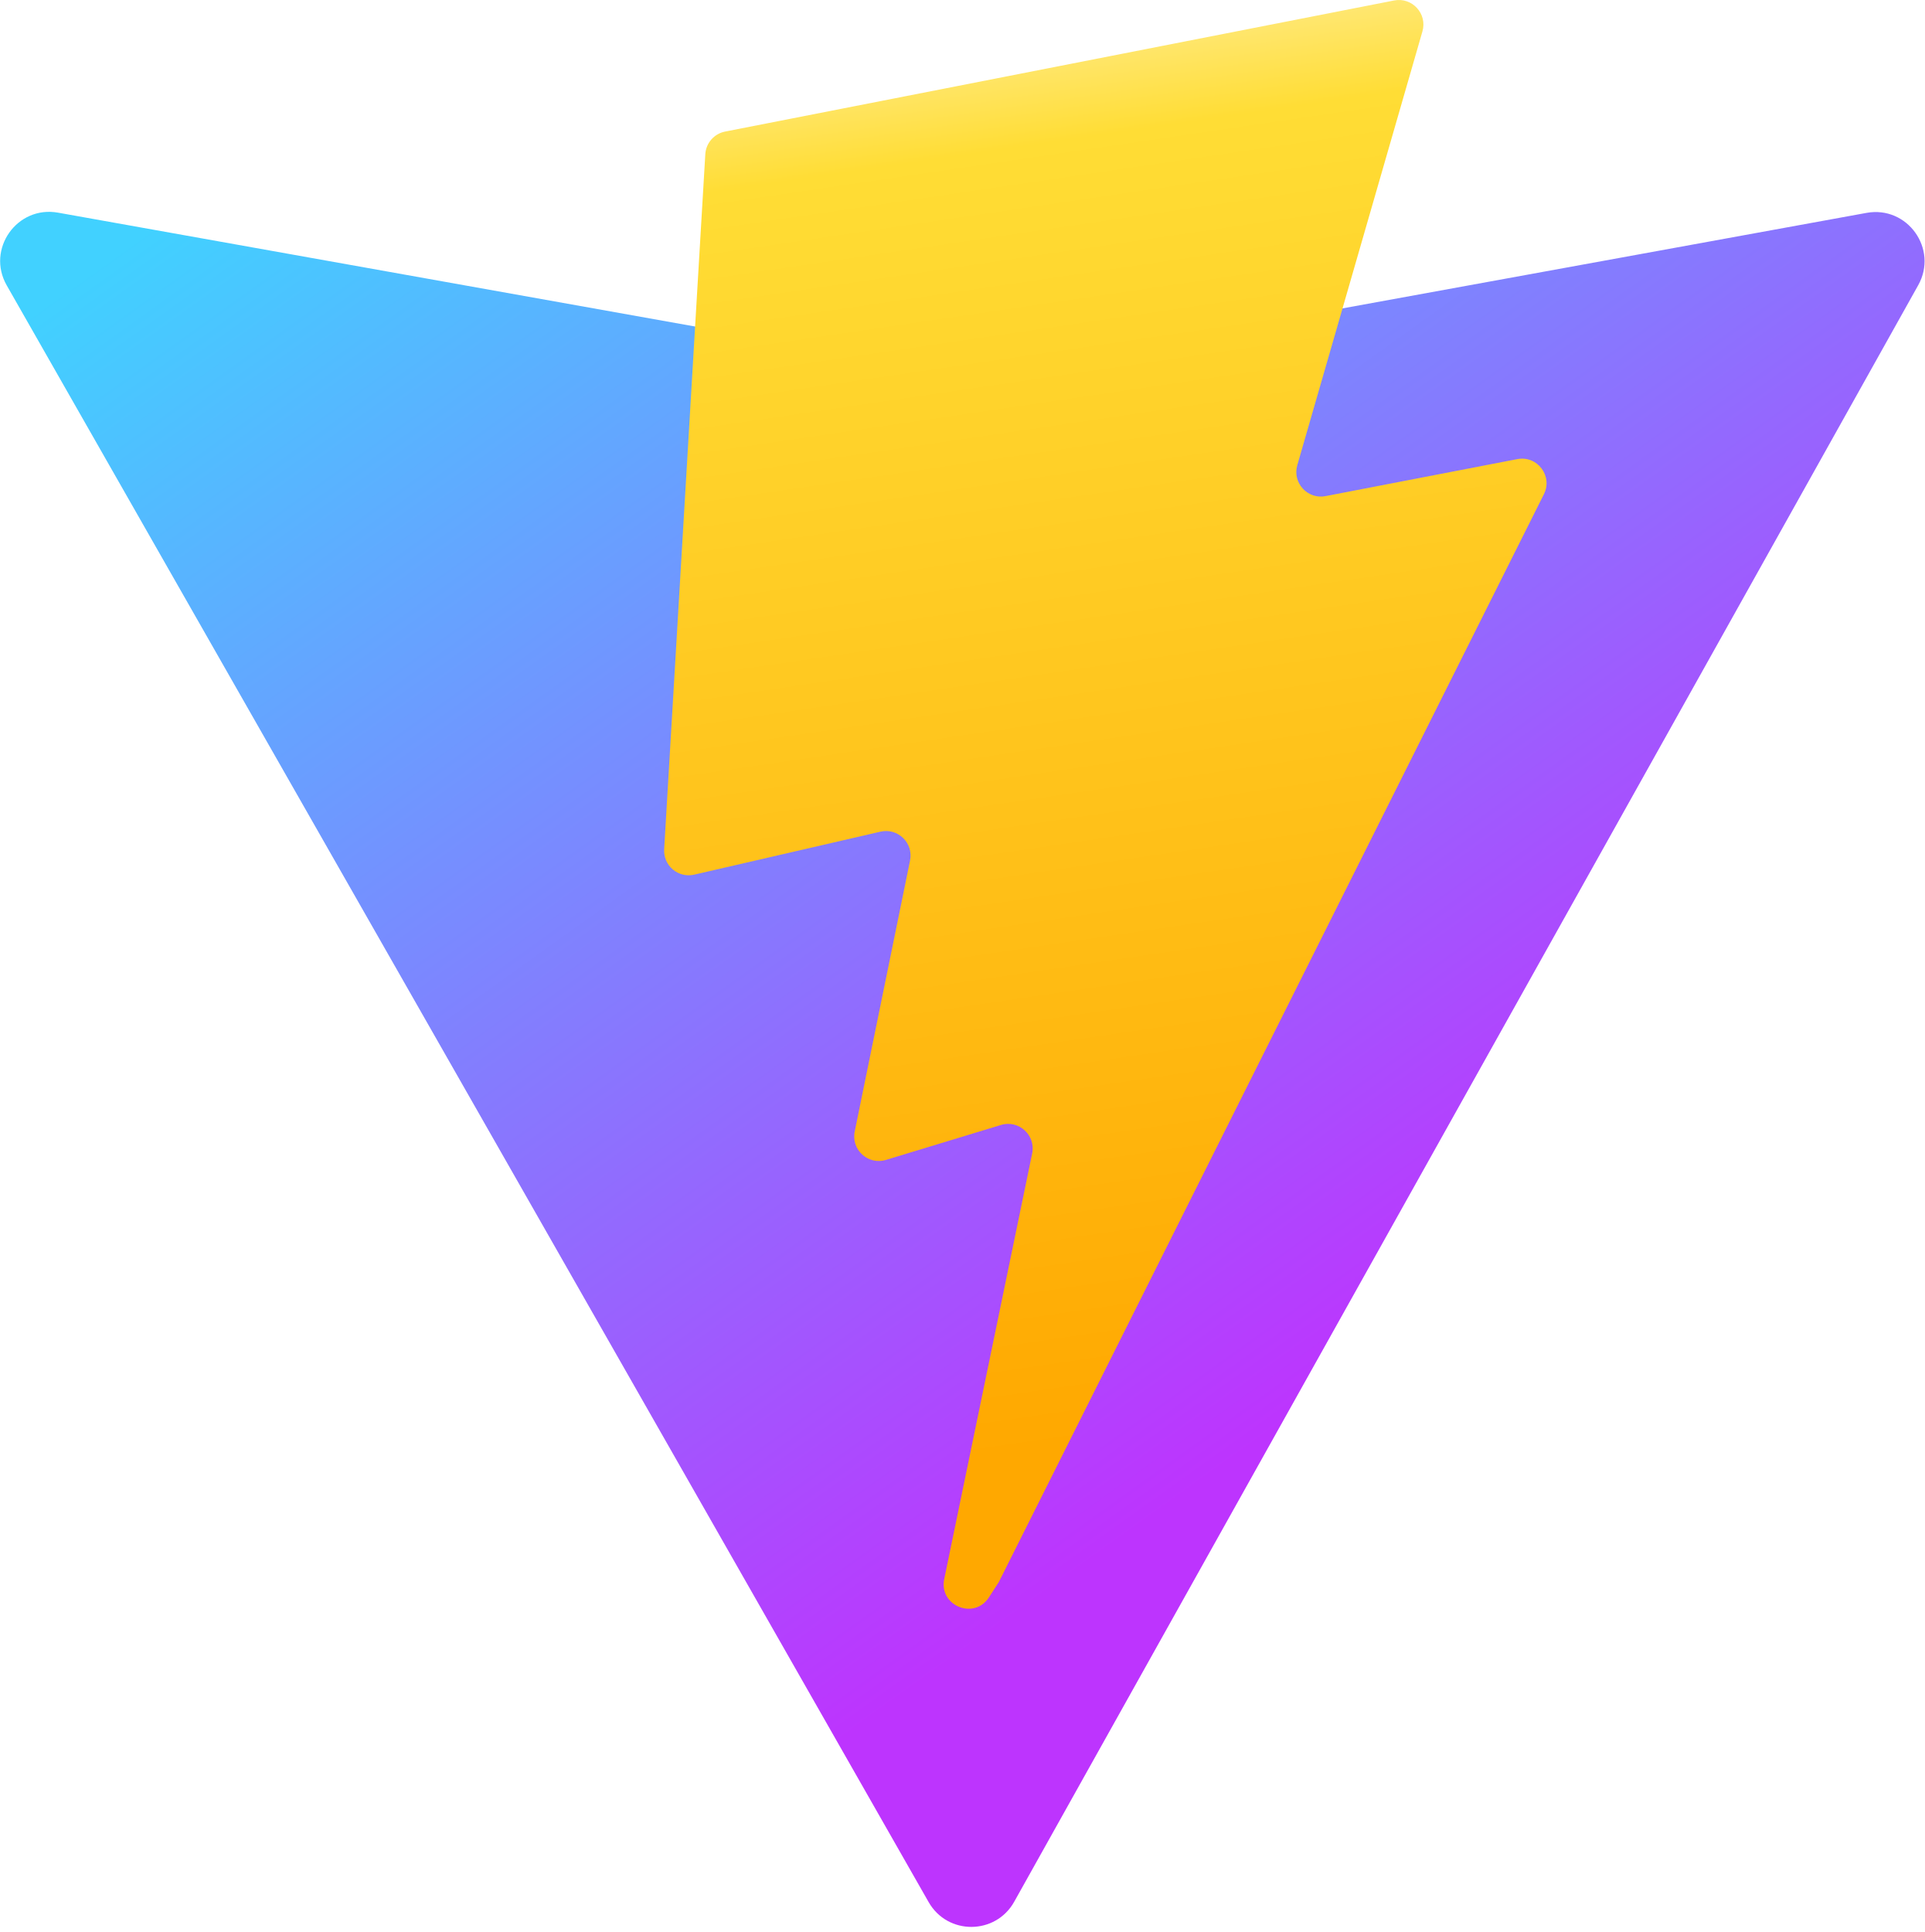
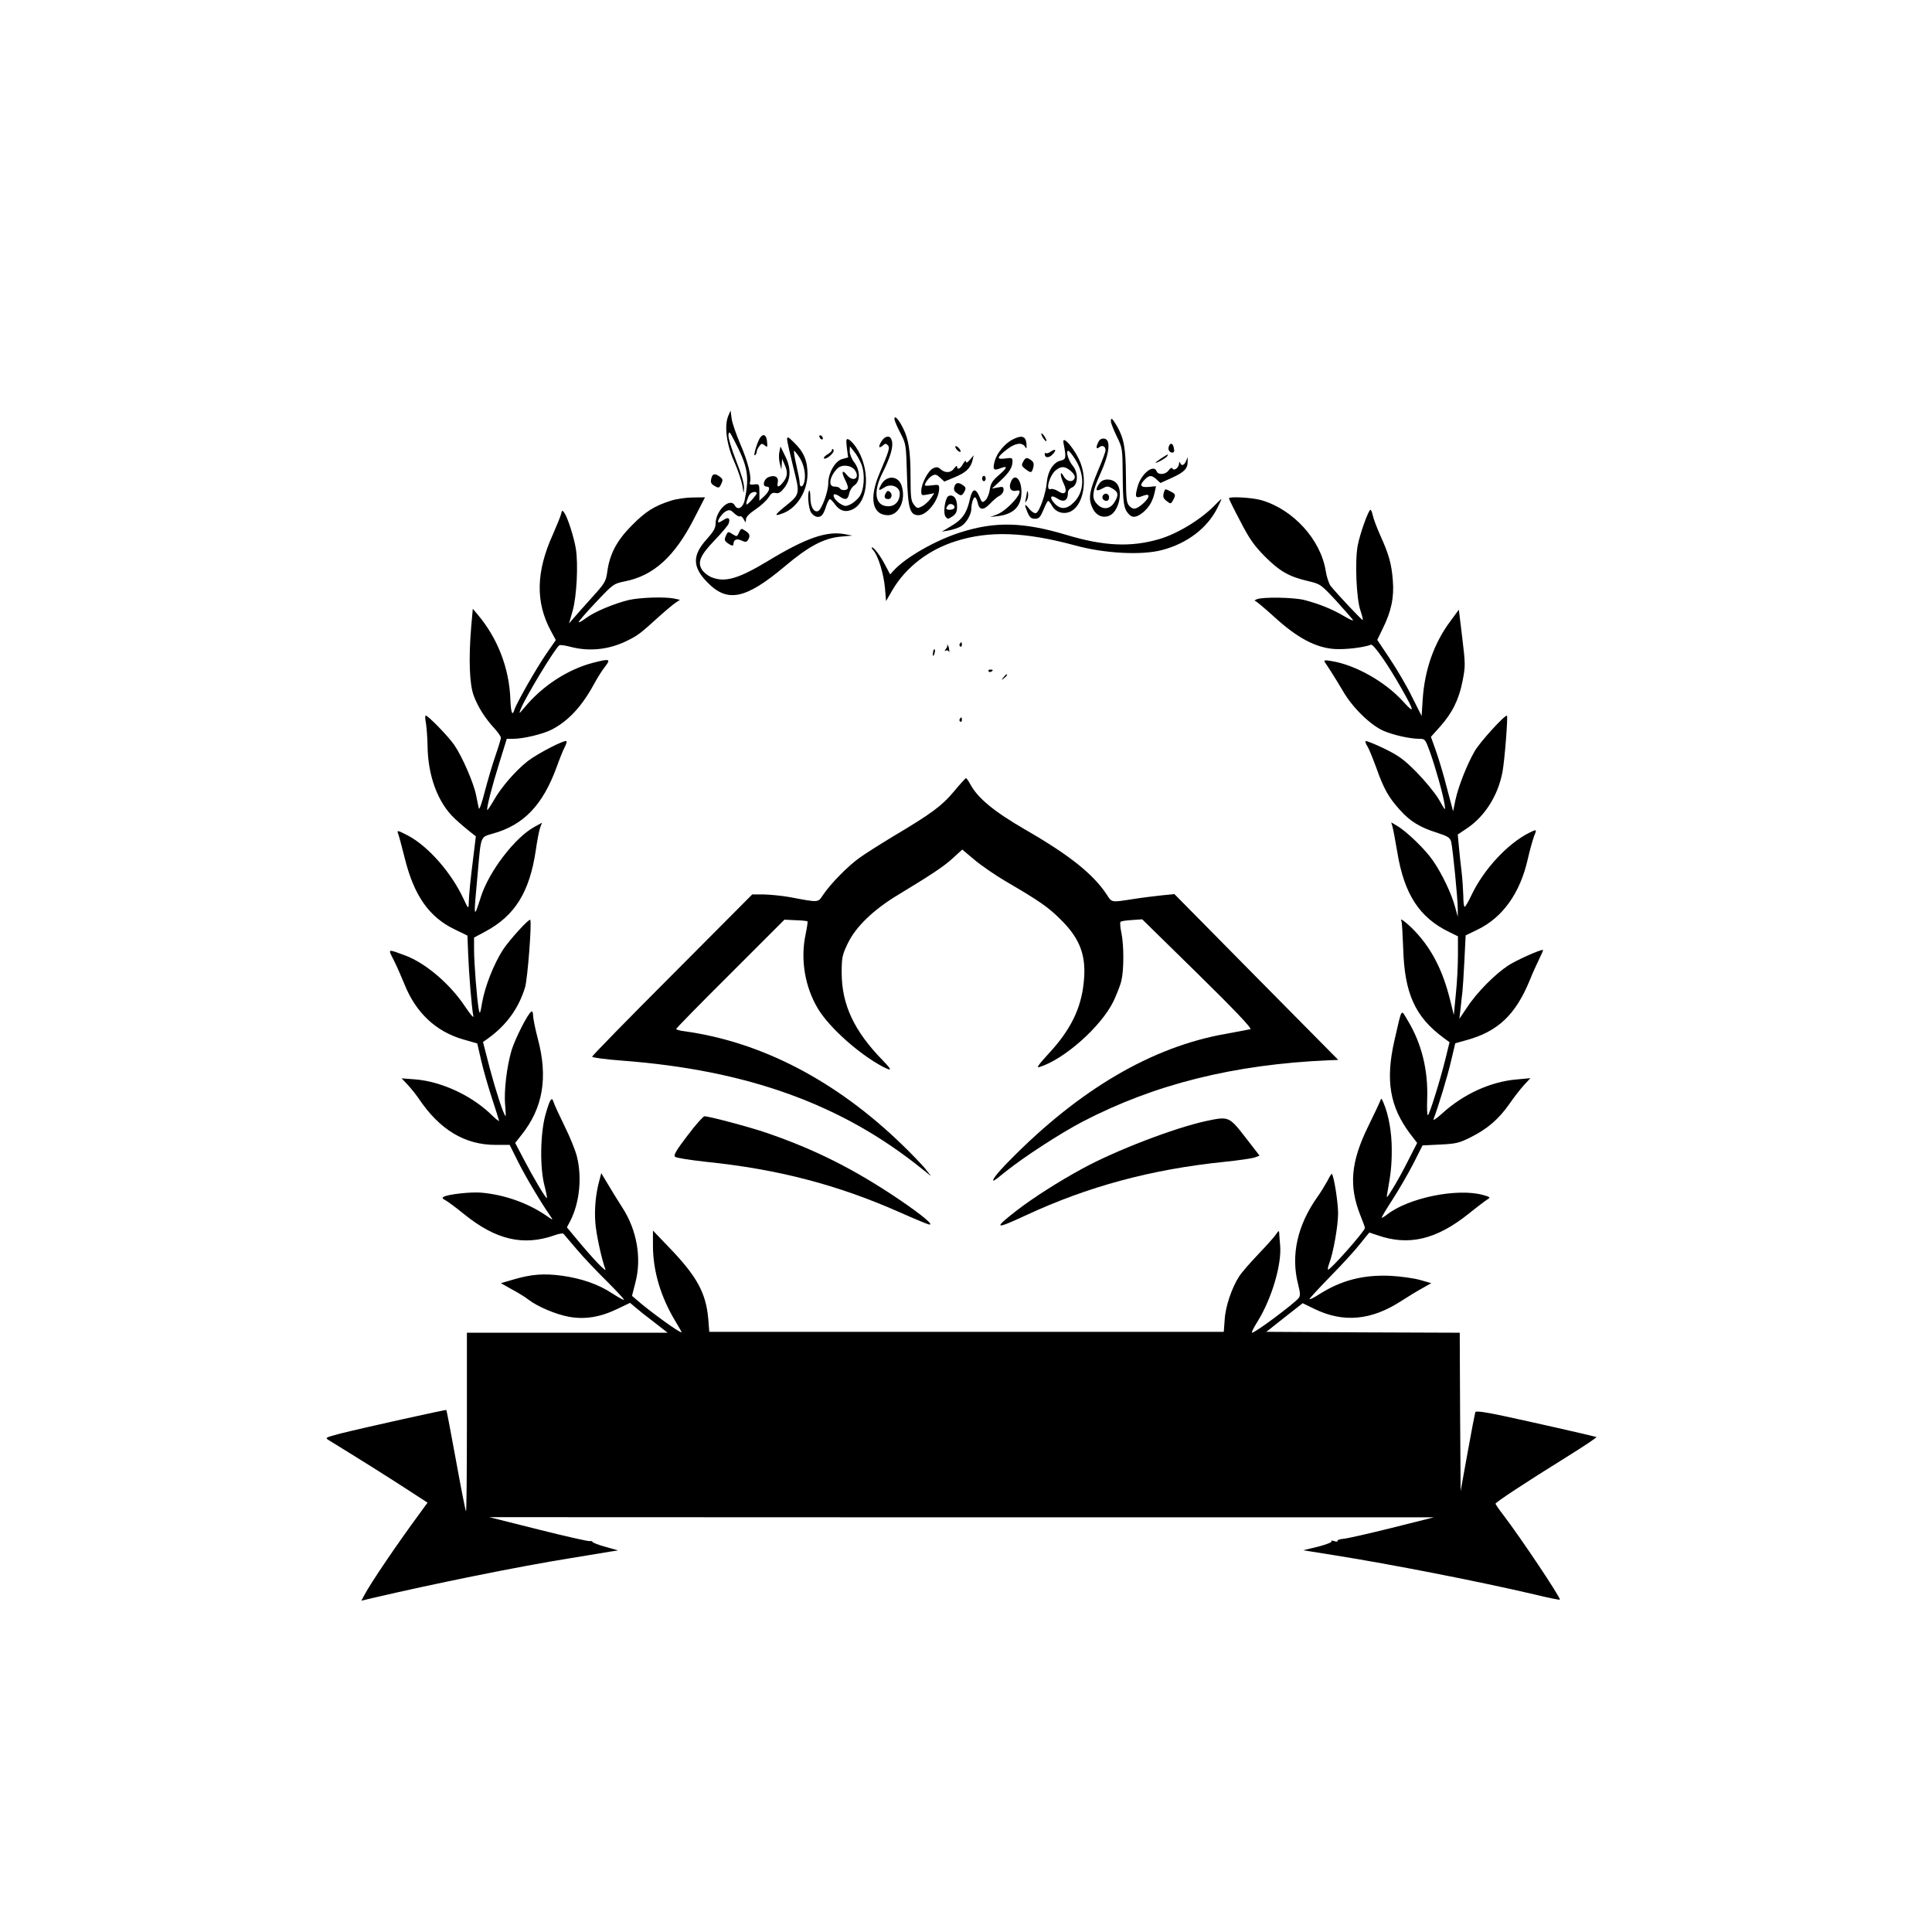
- <svg xmlns="http://www.w3.org/2000/svg" aria-hidden="true" role="img" class="iconify iconify--logos" width="31.88" height="32" preserveAspectRatio="xMidYMid meet" viewBox="0 0 256 257">
-   <defs>
-     <linearGradient id="IconifyId1813088fe1fbc01fb466" x1="-.828%" x2="57.636%" y1="7.652%" y2="78.411%">
-       <stop offset="0%" stop-color="#41D1FF" />
-       <stop offset="100%" stop-color="#BD34FE" />
-     </linearGradient>
-     <linearGradient id="IconifyId1813088fe1fbc01fb467" x1="43.376%" x2="50.316%" y1="2.242%" y2="89.03%">
-       <stop offset="0%" stop-color="#FFEA83" />
-       <stop offset="8.333%" stop-color="#FFDD35" />
-       <stop offset="100%" stop-color="#FFA800" />
-     </linearGradient>
-   </defs>
-   <path fill="url(#IconifyId1813088fe1fbc01fb466)" d="M255.153 37.938L134.897 252.976c-2.483 4.44-8.862 4.466-11.382.048L.875 37.958c-2.746-4.814 1.371-10.646 6.827-9.67l120.385 21.517a6.537 6.537 0 0 0 2.322-.004l117.867-21.483c5.438-.991 9.574 4.796 6.877 9.62Z" />
-   <path fill="url(#IconifyId1813088fe1fbc01fb467)" d="M185.432.063L96.44 17.501a3.268 3.268 0 0 0-2.634 3.014l-5.474 92.456a3.268 3.268 0 0 0 3.997 3.378l24.777-5.718c2.318-.535 4.413 1.507 3.936 3.838l-7.361 36.047c-.495 2.426 1.782 4.5 4.151 3.78l15.304-4.649c2.372-.72 4.652 1.36 4.15 3.788l-11.698 56.621c-.732 3.542 3.979 5.473 5.943 2.437l1.313-2.028l72.516-144.72c1.215-2.423-.88-5.186-3.54-4.672l-25.505 4.922c-2.396.462-4.435-1.77-3.759-4.114l16.646-57.705c.677-2.35-1.37-4.583-3.769-4.113Z" />
+ <svg xmlns="http://www.w3.org/2000/svg" version="1.0" width="1080pt" height="1080pt" viewBox="0 0 1080 1080" preserveAspectRatio="xMidYMid meet">
+   <g transform="translate(0,1080) scale(0.1,-0.1)" fill="#000000" stroke="none">
+     <path d="M4071 8475 c-23 -55 -10 -160 33 -255 21 -47 41 -107 46 -135 7 -48 8 -48 9 -12 1 25 -16 81 -45 154 -25 64 -44 127 -42 142 3 23 7 19 34 -34 74 -143 84 -196 57 -330 -9 -43 -39 -60 -55 -31 -27 49 -108 -28 -108 -103 0 -23 -13 -45 -49 -85 -82 -90 -81 -156 3 -241 112 -116 214 -95 433 89 133 112 217 157 311 166 l67 6 -43 8 c-101 19 -218 -22 -426 -148 -169 -102 -244 -124 -321 -92 -18 8 -41 26 -50 40 -28 42 -11 82 70 166 39 41 75 83 78 93 11 29 -2 39 -26 22 -12 -8 -25 -15 -29 -15 -15 0 15 48 38 61 21 11 27 10 49 -11 14 -13 28 -20 32 -16 4 3 13 -4 20 -16 12 -22 12 -22 13 -2 0 14 18 33 54 57 30 20 62 50 72 66 14 23 23 29 40 25 17 -4 28 3 50 31 36 48 37 111 1 180 l-24 49 -6 -29 c-4 -17 -3 -46 2 -65 l9 -35 2 30 2 30 13 -30 c20 -42 18 -68 -6 -99 -26 -33 -38 -33 -31 -1 5 30 -19 42 -54 27 -26 -13 -34 -52 -9 -52 23 0 18 -24 -12 -53 l-28 -26 0 47 c0 46 -1 47 -29 44 -21 -3 -27 0 -24 10 11 28 -11 118 -53 214 -23 54 -46 119 -49 144 l-6 45 -13 -30z m159 -433 c0 -8 -48 -62 -56 -62 -7 0 6 42 18 58 11 13 38 17 38 4z" />
+     <path d="M5000 8458 c0 -9 15 -44 33 -78 32 -62 32 -65 37 -235 5 -187 16 -225 64 -225 49 0 115 85 116 149 0 22 -3 23 -40 18 -22 -3 -40 -3 -40 0 0 14 23 44 41 54 17 9 25 7 44 -11 l24 -22 55 23 c64 26 91 51 102 94 l7 30 -21 -25 c-15 -17 -22 -20 -22 -10 0 8 -7 3 -16 -12 -15 -29 -34 -37 -34 -16 0 7 -7 2 -16 -10 -18 -26 -50 -28 -76 -5 -14 13 -23 14 -42 5 -27 -12 -66 -86 -66 -126 0 -26 2 -27 37 -20 l36 7 -20 -29 c-12 -17 -33 -36 -48 -44 -25 -13 -29 -13 -46 9 -16 20 -19 41 -19 151 0 145 -10 214 -42 277 -25 50 -48 74 -48 51z" />
+     <path d="M6210 8444 c0 -9 15 -46 32 -82 32 -65 33 -68 34 -217 1 -156 6 -188 32 -217 21 -25 45 -22 82 8 35 30 54 63 65 113 l7 33 -41 -4 c-47 -4 -53 10 -21 42 25 25 38 25 65 0 l22 -20 66 30 c68 31 87 51 86 92 l0 23 -9 -22 c-10 -25 -26 -30 -33 -10 -4 7 -6 6 -6 -4 -1 -23 -27 -43 -36 -29 -5 8 -12 4 -22 -9 -16 -24 -58 -28 -67 -6 -16 43 -86 -12 -106 -83 -18 -65 -14 -71 34 -52 36 13 35 -8 -1 -42 -40 -36 -58 -40 -80 -16 -16 17 -18 39 -19 167 -1 156 -11 210 -50 279 -27 45 -34 51 -34 26z" />
+     <path d="M5821 8375 c0 -5 6 -19 14 -29 8 -11 15 -15 15 -10 0 6 -7 19 -15 30 -8 10 -14 15 -14 9z" />
+     <path d="M4251 8356 c-16 -20 -43 -109 -31 -101 6 4 10 12 10 19 0 7 6 21 14 31 12 17 16 17 31 5 15 -12 16 -11 13 20 -3 38 -19 48 -37 26z" />
+     <path d="M4580 8361 c0 -5 5 -13 10 -16 6 -3 10 -2 10 4 0 5 -4 13 -10 16 -5 3 -10 2 -10 -4z" />
+     <path d="M4400 8344 c0 -10 16 -80 34 -154 39 -156 41 -151 -53 -227 -53 -44 -54 -51 -4 -32 78 29 136 122 137 219 0 75 -21 125 -78 179 -30 30 -36 32 -36 15z m69 -101 c26 -40 37 -97 27 -137 -8 -32 -26 -34 -26 -3 0 12 -9 57 -19 100 -10 42 -15 77 -12 77 3 0 17 -17 30 -37z" />
+     <path d="M4944 8352 c-15 -10 -37 -52 -26 -52 4 0 13 5 20 12 9 9 15 9 24 0 14 -14 10 -27 -47 -162 -58 -137 -38 -230 49 -230 62 0 102 87 76 165 -19 58 -86 60 -115 4 -18 -33 -14 -35 20 -13 36 23 85 3 85 -35 0 -42 -26 -71 -64 -71 -74 0 -88 78 -32 188 43 86 60 143 52 176 -6 26 -21 32 -42 18z" />
+     <path d="M5662 8344 c-44 -22 -89 -76 -101 -120 -13 -46 -7 -56 25 -44 48 19 49 9 1 -33 -40 -34 -49 -50 -54 -84 -3 -23 -14 -50 -24 -59 -18 -16 -20 -15 -34 20 -22 51 -40 46 -54 -17 -16 -74 -42 -112 -103 -147 l-53 -32 40 7 c22 4 52 14 67 23 29 17 58 66 58 99 0 28 11 63 20 63 5 0 11 -13 15 -29 9 -44 32 -46 69 -7 17 18 41 39 54 45 12 6 22 21 22 32 0 18 -4 20 -32 14 l-33 -6 47 43 c50 47 68 75 68 109 0 20 -4 21 -41 16 -50 -7 -48 6 10 51 47 36 84 41 101 15 8 -15 10 -11 8 17 -4 42 -26 49 -76 24z" />
+     <path d="M4734 8297 l7 -54 -33 -9 c-40 -11 -78 -78 -78 -136 0 -47 -37 -147 -57 -155 -24 -9 -43 25 -43 76 0 24 -3 42 -6 39 -12 -13 -5 -100 10 -123 18 -27 48 -33 63 -12 6 6 16 29 22 50 7 20 16 37 20 37 4 0 17 -13 29 -30 28 -38 61 -46 101 -26 89 46 97 229 15 348 -14 20 -33 39 -41 42 -13 5 -14 -2 -9 -47z m82 -94 c21 -55 15 -144 -13 -181 -11 -15 -33 -33 -48 -41 -25 -12 -32 -12 -53 0 -29 16 -49 45 -40 55 4 3 17 -1 30 -10 33 -24 48 -20 55 15 3 17 16 37 29 46 34 22 33 84 -1 129 -14 18 -25 45 -25 61 l1 28 24 -30 c14 -16 32 -49 41 -72z m-38 -30 c33 -46 -9 -72 -45 -27 -26 33 -31 15 -8 -30 8 -15 15 -35 15 -42 0 -16 -36 -19 -45 -4 -3 6 -17 10 -31 10 -36 0 -27 57 17 101 24 24 75 20 97 -8z" />
+     <path d="M6141 8331 c-16 -30 -14 -46 4 -31 17 14 35 5 35 -17 0 -9 -18 -57 -40 -109 -49 -115 -57 -158 -36 -207 18 -45 55 -65 94 -51 56 19 84 142 42 184 -27 27 -75 26 -94 -2 -26 -37 -20 -49 14 -30 27 15 32 16 57 2 35 -20 38 -37 13 -77 -24 -41 -66 -45 -98 -10 -31 33 -27 67 20 171 50 110 59 189 21 194 -14 2 -26 -4 -32 -17z" />
+     <path d="M5945 8323 c16 -81 15 -91 -16 -98 -40 -9 -71 -57 -77 -119 -5 -64 -41 -166 -60 -174 -9 -3 -24 6 -39 24 -26 33 -29 28 -9 -21 12 -27 21 -35 41 -35 23 0 30 8 48 50 11 28 23 50 26 50 4 0 14 -13 23 -29 22 -39 74 -50 112 -25 62 40 84 166 47 264 -29 77 -107 168 -96 113z m65 -90 c54 -85 53 -178 -4 -238 -41 -43 -77 -46 -111 -9 -30 32 -23 51 11 30 41 -28 64 -16 64 32 0 10 10 22 23 27 34 15 36 83 4 121 -25 30 -41 84 -25 84 4 0 22 -21 38 -47z m-24 -66 c18 -16 25 -30 21 -40 -10 -26 -45 -20 -61 11 -22 39 -21 2 1 -43 22 -47 7 -66 -32 -41 -15 10 -33 15 -41 12 -32 -12 -7 78 29 106 30 24 51 22 83 -5z" />
+     <path d="M6534 8305 c-7 -18 3 -35 20 -35 9 0 12 9 8 25 -5 28 -20 33 -28 10z" />
+     <path d="M5340 8302 c0 -5 7 -15 15 -22 8 -7 15 -8 15 -2 0 5 -7 15 -15 22 -8 7 -15 8 -15 2z" />
+     <path d="M4650 8282 c0 -4 -12 -15 -26 -23 -15 -9 -22 -19 -17 -22 11 -7 53 28 53 43 0 6 -2 10 -5 10 -3 0 -5 -3 -5 -8z" />
+     <path d="M5873 8275 c-11 -8 -23 -11 -27 -8 -3 3 -6 1 -6 -5 0 -22 23 -24 43 -3 25 25 19 36 -10 16z" />
+     <path d="M6493 8239 c-18 -12 -33 -23 -33 -25 0 -7 58 25 65 36 9 14 5 13 -32 -11z" />
+     <path d="M5719 8218 c-10 -18 -8 -24 12 -39 32 -25 37 -24 45 8 5 19 2 30 -11 40 -25 18 -32 17 -46 -9z" />
+     <path d="M3977 8128 c-7 -25 -3 -34 24 -48 16 -9 21 -7 31 15 10 22 9 27 -8 40 -27 20 -41 18 -47 -7z" />
+     <path d="M5490 8125 c0 -8 5 -15 10 -15 6 0 10 7 10 15 0 8 -4 15 -10 15 -5 0 -10 -7 -10 -15z" />
+     <path d="M5650 8104 c-13 -33 2 -54 32 -47 60 16 -47 -112 -114 -135 l-33 -12 44 5 c88 11 131 55 131 135 0 74 -40 109 -60 54z" />
+     <path d="M5335 8079 c-5 -14 -1 -25 12 -34 25 -19 30 -18 44 7 10 18 8 24 -7 35 -26 19 -42 16 -49 -8z" />
+     <path d="M6505 8043 c-5 -21 -1 -31 17 -44 22 -17 23 -17 35 4 17 31 16 35 -16 51 -28 15 -29 15 -36 -11z" />
+     <path d="M4951 8042 c-11 -20 -6 -32 15 -32 18 0 25 27 9 40 -11 9 -16 7 -24 -8z" />
+     <path d="M5741 8050 c-1 -8 -4 -26 -7 -40 -5 -22 -4 -23 6 -7 6 10 9 28 7 40 -2 12 -5 15 -6 7z" />
+     <path d="M6165 8030 c-8 -14 3 -30 21 -30 8 0 14 9 14 20 0 21 -24 28 -35 10z" />
+     <path d="M5296 8022 c-16 -26 -23 -92 -11 -109 12 -16 14 -16 39 0 20 14 26 26 26 55 0 39 -14 62 -36 62 -7 0 -15 -4 -18 -8z m38 -63 c-7 -11 -44 -12 -44 -1 0 4 5 13 12 20 13 13 42 -4 32 -19z" />
+     <path d="M3750 8001 c-94 -30 -142 -61 -220 -140 -83 -84 -123 -160 -136 -262 -7 -49 -14 -61 -85 -139 -42 -47 -88 -98 -102 -115 l-26 -30 20 70 c23 82 32 260 18 348 -11 65 -45 172 -64 200 -12 17 -13 16 -19 -8 -4 -15 -25 -66 -46 -114 -94 -208 -97 -377 -11 -537 l28 -52 -54 -78 c-57 -83 -165 -273 -178 -313 -11 -36 -19 -15 -22 59 -6 174 -71 343 -184 476 l-26 31 -9 -101 c-15 -180 -10 -323 15 -387 24 -64 65 -127 116 -182 19 -21 35 -44 35 -51 0 -7 -14 -53 -31 -102 -17 -49 -43 -138 -59 -199 -15 -60 -30 -103 -33 -95 -2 8 -9 41 -15 72 -13 69 -78 219 -123 284 -32 47 -146 164 -159 164 -4 0 -4 -19 1 -42 4 -24 8 -79 9 -123 1 -170 57 -322 152 -411 29 -27 68 -60 86 -74 l32 -25 -14 -115 c-15 -118 -25 -212 -26 -265 -1 -27 -4 -23 -29 31 -68 146 -197 293 -310 353 -54 28 -63 31 -57 15 5 -10 21 -73 38 -139 52 -211 136 -331 279 -400 l72 -35 4 -102 c4 -109 20 -306 29 -348 4 -14 -15 7 -44 50 -84 128 -222 246 -337 289 -101 37 -97 39 -64 -26 16 -32 43 -93 60 -135 63 -158 175 -264 327 -308 l80 -23 22 -96 c12 -53 40 -149 61 -213 21 -65 39 -121 39 -124 0 -4 -24 15 -52 43 -109 102 -272 177 -415 189 l-78 6 36 -38 c20 -22 46 -55 59 -74 117 -175 258 -260 430 -260 l79 0 49 -98 c43 -86 129 -229 180 -302 16 -23 14 -22 -28 7 -103 70 -233 115 -360 126 -58 5 -185 -9 -209 -23 -11 -6 -9 -10 10 -20 13 -7 60 -42 103 -77 178 -144 331 -180 507 -118 23 9 46 12 49 8 4 -5 38 -44 75 -88 37 -44 113 -124 168 -178 54 -54 97 -100 95 -103 -3 -2 -32 14 -66 36 -75 50 -172 84 -283 99 -99 13 -168 8 -267 -21 l-72 -21 62 -35 c34 -18 76 -44 92 -57 52 -40 155 -83 227 -96 89 -16 175 -2 270 44 l71 34 32 -27 c17 -15 64 -52 105 -83 l73 -57 -561 0 -561 0 0 -502 c0 -276 -2 -499 -5 -496 -3 2 -28 130 -56 284 -28 153 -52 280 -54 282 -3 3 -462 -99 -590 -131 -88 -23 -90 -24 -65 -39 197 -121 336 -209 433 -272 l117 -76 -35 -48 c-130 -176 -283 -401 -319 -470 l-16 -30 63 15 c342 80 820 177 1102 222 105 17 208 34 230 38 l40 6 -70 20 c-38 10 -71 23 -73 28 -2 4 -9 6 -15 4 -7 -2 -136 27 -287 65 l-275 69 2640 -1 2640 0 -235 -59 c-129 -32 -251 -60 -271 -61 -21 -2 -35 -7 -32 -12 3 -4 -5 -5 -18 -1 -14 4 -20 4 -16 -1 5 -5 -29 -18 -75 -30 l-83 -20 175 -28 c320 -51 801 -145 1118 -219 78 -19 142 -32 142 -29 0 18 -218 344 -317 474 -24 31 -43 59 -43 62 0 8 168 119 389 256 101 63 180 115 175 117 -30 9 -384 89 -516 117 -107 23 -158 30 -161 22 -2 -6 -22 -108 -43 -226 l-39 -215 -3 442 -2 443 -541 2 -540 3 101 80 102 80 66 -32 c162 -79 319 -64 486 45 39 25 93 58 119 72 l48 27 -63 18 c-35 10 -109 20 -164 23 -154 7 -277 -25 -401 -104 -29 -19 -53 -30 -53 -26 0 4 53 61 118 128 65 66 140 148 166 182 27 34 50 62 51 62 1 0 22 -7 45 -15 174 -61 329 -25 511 121 47 38 95 74 105 80 17 10 14 13 -26 24 -144 40 -418 -16 -537 -110 -14 -11 -28 -19 -29 -17 -2 2 25 47 60 101 35 54 87 144 116 200 l52 103 99 5 c89 4 107 9 171 41 92 46 156 101 215 185 25 37 62 84 82 106 l36 39 -75 -7 c-146 -12 -298 -81 -418 -190 -34 -31 -53 -43 -48 -31 26 68 79 242 98 326 l23 97 61 17 c176 48 275 141 354 332 17 43 43 99 56 126 13 26 22 47 19 47 -20 0 -145 -56 -192 -86 -73 -47 -176 -150 -231 -234 l-44 -65 7 60 c3 33 8 74 10 90 2 17 7 94 11 173 l7 143 66 32 c141 68 238 204 281 393 12 54 29 112 36 131 16 38 15 39 -29 17 -120 -61 -251 -202 -319 -343 -18 -38 -36 -70 -40 -70 -5 -1 -8 27 -8 62 -1 34 -5 96 -10 137 -5 41 -12 104 -15 140 l-6 65 55 37 c99 68 171 184 195 313 12 63 31 307 25 314 -9 9 -153 -149 -181 -199 -43 -75 -91 -197 -107 -272 l-13 -63 -12 45 c-7 25 -23 87 -37 139 -14 51 -36 124 -50 162 l-25 70 51 57 c68 76 106 152 126 256 16 82 16 93 -2 242 l-19 156 -47 -64 c-92 -123 -144 -272 -155 -437 l-6 -93 -54 107 c-29 60 -85 155 -124 213 l-70 105 30 62 c48 96 65 176 57 270 -7 93 -22 146 -71 254 -19 43 -38 93 -41 110 -4 17 -9 31 -13 31 -11 0 -58 -131 -71 -198 -17 -84 -8 -300 15 -365 9 -27 15 -51 13 -53 -4 -3 -143 145 -180 191 -9 12 -22 50 -27 83 -28 175 -181 344 -360 396 -53 15 -181 22 -181 10 0 -4 28 -61 63 -127 51 -99 76 -135 137 -197 83 -83 134 -113 241 -138 71 -17 72 -18 158 -110 47 -52 89 -100 94 -107 4 -8 -18 2 -50 21 -62 37 -137 68 -222 90 -60 15 -233 18 -266 4 -11 -5 -15 -9 -9 -9 6 -1 55 -42 110 -92 126 -115 228 -169 333 -177 61 -4 163 8 205 24 14 5 96 -113 170 -244 74 -130 76 -146 11 -75 -101 112 -269 207 -404 228 -35 6 -42 5 -35 -7 5 -7 21 -31 35 -53 14 -22 45 -72 68 -111 52 -90 152 -187 224 -219 56 -24 148 -45 202 -45 31 0 33 -3 58 -72 32 -89 74 -239 82 -293 6 -40 6 -40 -31 25 -21 36 -77 104 -124 152 -73 74 -100 93 -183 134 -54 26 -100 44 -103 41 -3 -3 1 -16 10 -29 8 -12 30 -67 50 -121 41 -116 69 -166 132 -235 56 -63 111 -97 207 -127 61 -20 72 -27 79 -50 9 -37 38 -327 37 -379 l0 -41 -15 55 c-19 72 -72 184 -123 258 -42 62 -147 164 -202 196 l-32 19 7 -24 c4 -13 16 -78 27 -143 39 -236 124 -366 292 -447 l47 -23 0 -105 c0 -58 -5 -157 -12 -220 l-11 -115 -22 89 c-40 159 -100 278 -193 377 -42 45 -93 85 -78 60 3 -5 7 -74 10 -154 7 -250 66 -382 225 -499 l34 -25 -22 -90 c-29 -118 -89 -312 -99 -318 -4 -2 -6 38 -4 89 6 163 -31 312 -109 441 -39 64 -30 78 -74 -112 -51 -223 -26 -370 87 -521 l40 -52 -50 -98 c-27 -54 -66 -125 -87 -158 -34 -55 -36 -57 -30 -25 20 110 25 155 25 244 0 96 -17 193 -46 261 -11 27 -13 28 -19 10 -4 -11 -34 -75 -67 -142 -97 -198 -109 -333 -43 -498 14 -34 25 -65 25 -69 0 -18 -198 -241 -206 -233 -3 2 0 17 6 33 23 59 50 211 50 281 0 62 -23 209 -35 221 -2 2 -13 -16 -25 -40 -13 -23 -38 -65 -57 -91 -110 -156 -148 -323 -107 -484 13 -53 14 -66 3 -80 -29 -34 -242 -193 -260 -193 -5 0 9 28 31 63 79 127 136 320 126 427 -2 25 -5 54 -5 65 -1 18 -3 17 -18 -5 -9 -14 -53 -63 -98 -110 -45 -47 -94 -103 -108 -125 -41 -63 -77 -169 -81 -243 l-5 -67 -1438 0 -1438 0 -6 75 c-13 142 -63 235 -216 394 l-93 97 0 -83 c0 -142 43 -287 125 -423 19 -32 35 -59 35 -62 0 -12 -174 113 -256 185 l-21 18 19 75 c36 136 8 295 -74 420 -23 35 -58 93 -79 128 l-38 63 -11 -43 c-20 -71 -28 -160 -22 -234 4 -60 35 -204 56 -260 9 -23 -68 57 -155 162 l-60 72 20 38 c51 101 65 242 36 358 -8 33 -39 110 -69 170 -30 61 -57 120 -61 133 -10 35 -21 19 -46 -70 -29 -105 -32 -296 -5 -397 9 -35 15 -66 13 -68 -5 -5 -74 111 -132 222 l-45 86 33 42 c122 151 152 323 93 542 -14 54 -26 112 -26 128 0 16 -4 26 -10 22 -20 -12 -90 -151 -110 -215 -27 -91 -44 -232 -36 -309 3 -35 4 -62 2 -60 -13 13 -52 133 -87 263 l-39 151 28 20 c103 74 171 168 207 285 14 46 39 365 29 378 -6 9 -118 -114 -153 -168 -50 -78 -100 -203 -116 -295 -11 -65 -13 -68 -19 -35 -10 53 -26 257 -26 332 l0 67 60 32 c168 89 250 221 285 455 8 56 19 114 25 129 l10 26 -42 -23 c-110 -60 -255 -250 -300 -392 -41 -128 -42 -128 -17 139 18 205 14 195 84 215 172 48 278 158 356 370 16 45 36 95 45 112 9 16 13 32 11 35 -10 9 -158 -67 -216 -111 -68 -53 -151 -148 -193 -224 -17 -29 -32 -51 -34 -50 -6 7 26 132 68 266 l41 132 36 0 c56 0 164 26 212 50 95 48 171 130 239 255 18 33 45 77 62 98 34 44 27 46 -67 22 -142 -37 -284 -130 -383 -250 -30 -36 -32 -37 -22 -11 23 62 194 345 217 359 4 3 33 -1 63 -9 107 -28 220 -15 321 37 53 26 69 38 166 126 41 37 86 75 100 84 l24 16 -32 7 c-55 11 -192 6 -254 -8 -83 -20 -194 -67 -239 -101 -20 -15 -39 -26 -41 -23 -3 2 40 52 95 110 98 104 100 105 162 118 161 31 280 139 389 353 l60 117 -68 -1 c-37 0 -93 -8 -123 -18z" />
+     <path d="M6794 7979 c-76 -80 -211 -163 -315 -193 -158 -46 -309 -39 -518 24 -241 72 -397 76 -592 14 -139 -44 -307 -140 -374 -214 l-19 -21 -26 49 c-27 53 -64 102 -75 102 -5 0 -1 -8 8 -18 26 -29 57 -130 64 -209 l6 -73 36 62 c74 126 201 225 355 273 185 59 386 52 666 -24 164 -45 370 -56 485 -26 139 36 252 121 309 233 15 29 25 52 23 52 -2 0 -16 -14 -33 -31z" />
+     <path d="M4131 7823 c-11 -24 -12 -24 -36 -9 -24 16 -26 16 -37 -9 -10 -22 -8 -28 8 -40 21 -16 34 -19 34 -7 1 25 17 33 44 21 23 -11 29 -10 37 2 14 23 11 36 -15 52 -22 15 -24 14 -35 -10z" />
+     <path d="M5365 7201 c-3 -5 -2 -12 3 -15 5 -3 9 1 9 9 0 17 -3 19 -12 6z" />
+     <path d="M5295 7193 c3 -3 -1 -13 -8 -21 -8 -11 -8 -14 0 -9 6 4 14 1 17 -5 2 -7 4 -3 2 9 -1 12 -5 25 -9 28 -4 3 -5 2 -2 -2z" />
+     <path d="M5219 7168 c-5 -18 -6 -38 -1 -34 7 8 12 36 6 36 -2 0 -4 -1 -5 -2z" />
+     <path d="M5526 7048 c3 -5 10 -6 15 -3 13 9 11 12 -6 12 -8 0 -12 -4 -9 -9z" />
+     <path d="M5609 7013 c-13 -16 -12 -17 4 -4 16 13 21 21 13 21 -2 0 -10 -8 -17 -17z" />
+     <path d="M5365 6781 c-3 -5 -2 -12 3 -15 5 -3 9 1 9 9 0 17 -3 19 -12 6z" />
+     <path d="M5332 6375 c-67 -80 -125 -123 -337 -249 -71 -43 -157 -97 -190 -121 -65 -46 -164 -147 -205 -209 -28 -42 -21 -42 -185 -11 -44 8 -109 14 -145 15 l-65 0 -447 -449 c-247 -247 -448 -453 -448 -458 0 -5 75 -15 168 -22 700 -53 1229 -244 1677 -606 l50 -40 -31 40 c-18 22 -76 83 -130 135 -369 358 -786 575 -1216 635 -27 3 -48 9 -48 13 0 4 136 143 303 309 l302 302 62 -3 c35 -1 65 -4 67 -7 2 -2 -3 -35 -11 -74 -29 -138 -4 -291 69 -413 64 -107 233 -257 365 -326 51 -26 51 -19 -3 37 -160 164 -228 311 -229 487 0 87 3 101 33 164 44 94 144 191 286 276 185 112 256 159 306 206 l49 45 69 -58 c38 -32 118 -87 178 -122 187 -109 236 -144 305 -213 109 -108 143 -204 127 -351 -15 -147 -75 -267 -198 -399 -56 -61 -68 -79 -50 -73 140 43 347 228 415 369 18 39 39 91 44 116 14 60 14 193 0 264 -7 31 -9 59 -5 63 3 4 32 8 64 10 l57 4 310 -304 c206 -202 305 -307 295 -310 -8 -2 -70 -14 -136 -26 -414 -72 -823 -312 -1217 -715 -63 -64 -95 -106 -82 -106 3 0 33 23 67 51 101 81 304 213 428 278 403 210 847 321 1378 344 l53 2 -458 463 -458 464 -70 -7 c-38 -4 -112 -13 -162 -21 -123 -19 -117 -20 -146 25 -76 115 -209 221 -452 361 -178 103 -269 178 -311 256 -10 19 -21 34 -24 34 -3 0 -34 -34 -68 -75z" />
+     <path d="M3843 4452 c-62 -81 -79 -110 -70 -118 7 -7 86 -19 177 -29 399 -41 732 -128 1080 -282 74 -33 146 -63 160 -67 40 -11 -35 52 -170 143 -250 168 -466 276 -734 368 -96 33 -322 93 -348 93 -7 0 -50 -48 -95 -108z" />
+     <path d="M6745 4534 c-181 -39 -511 -166 -695 -267 -131 -71 -273 -162 -363 -231 -137 -106 -129 -112 47 -30 346 161 700 257 1108 299 81 8 159 20 173 25 l26 10 -79 102 c-91 117 -93 118 -217 92z" />
+   </g>
</svg>
